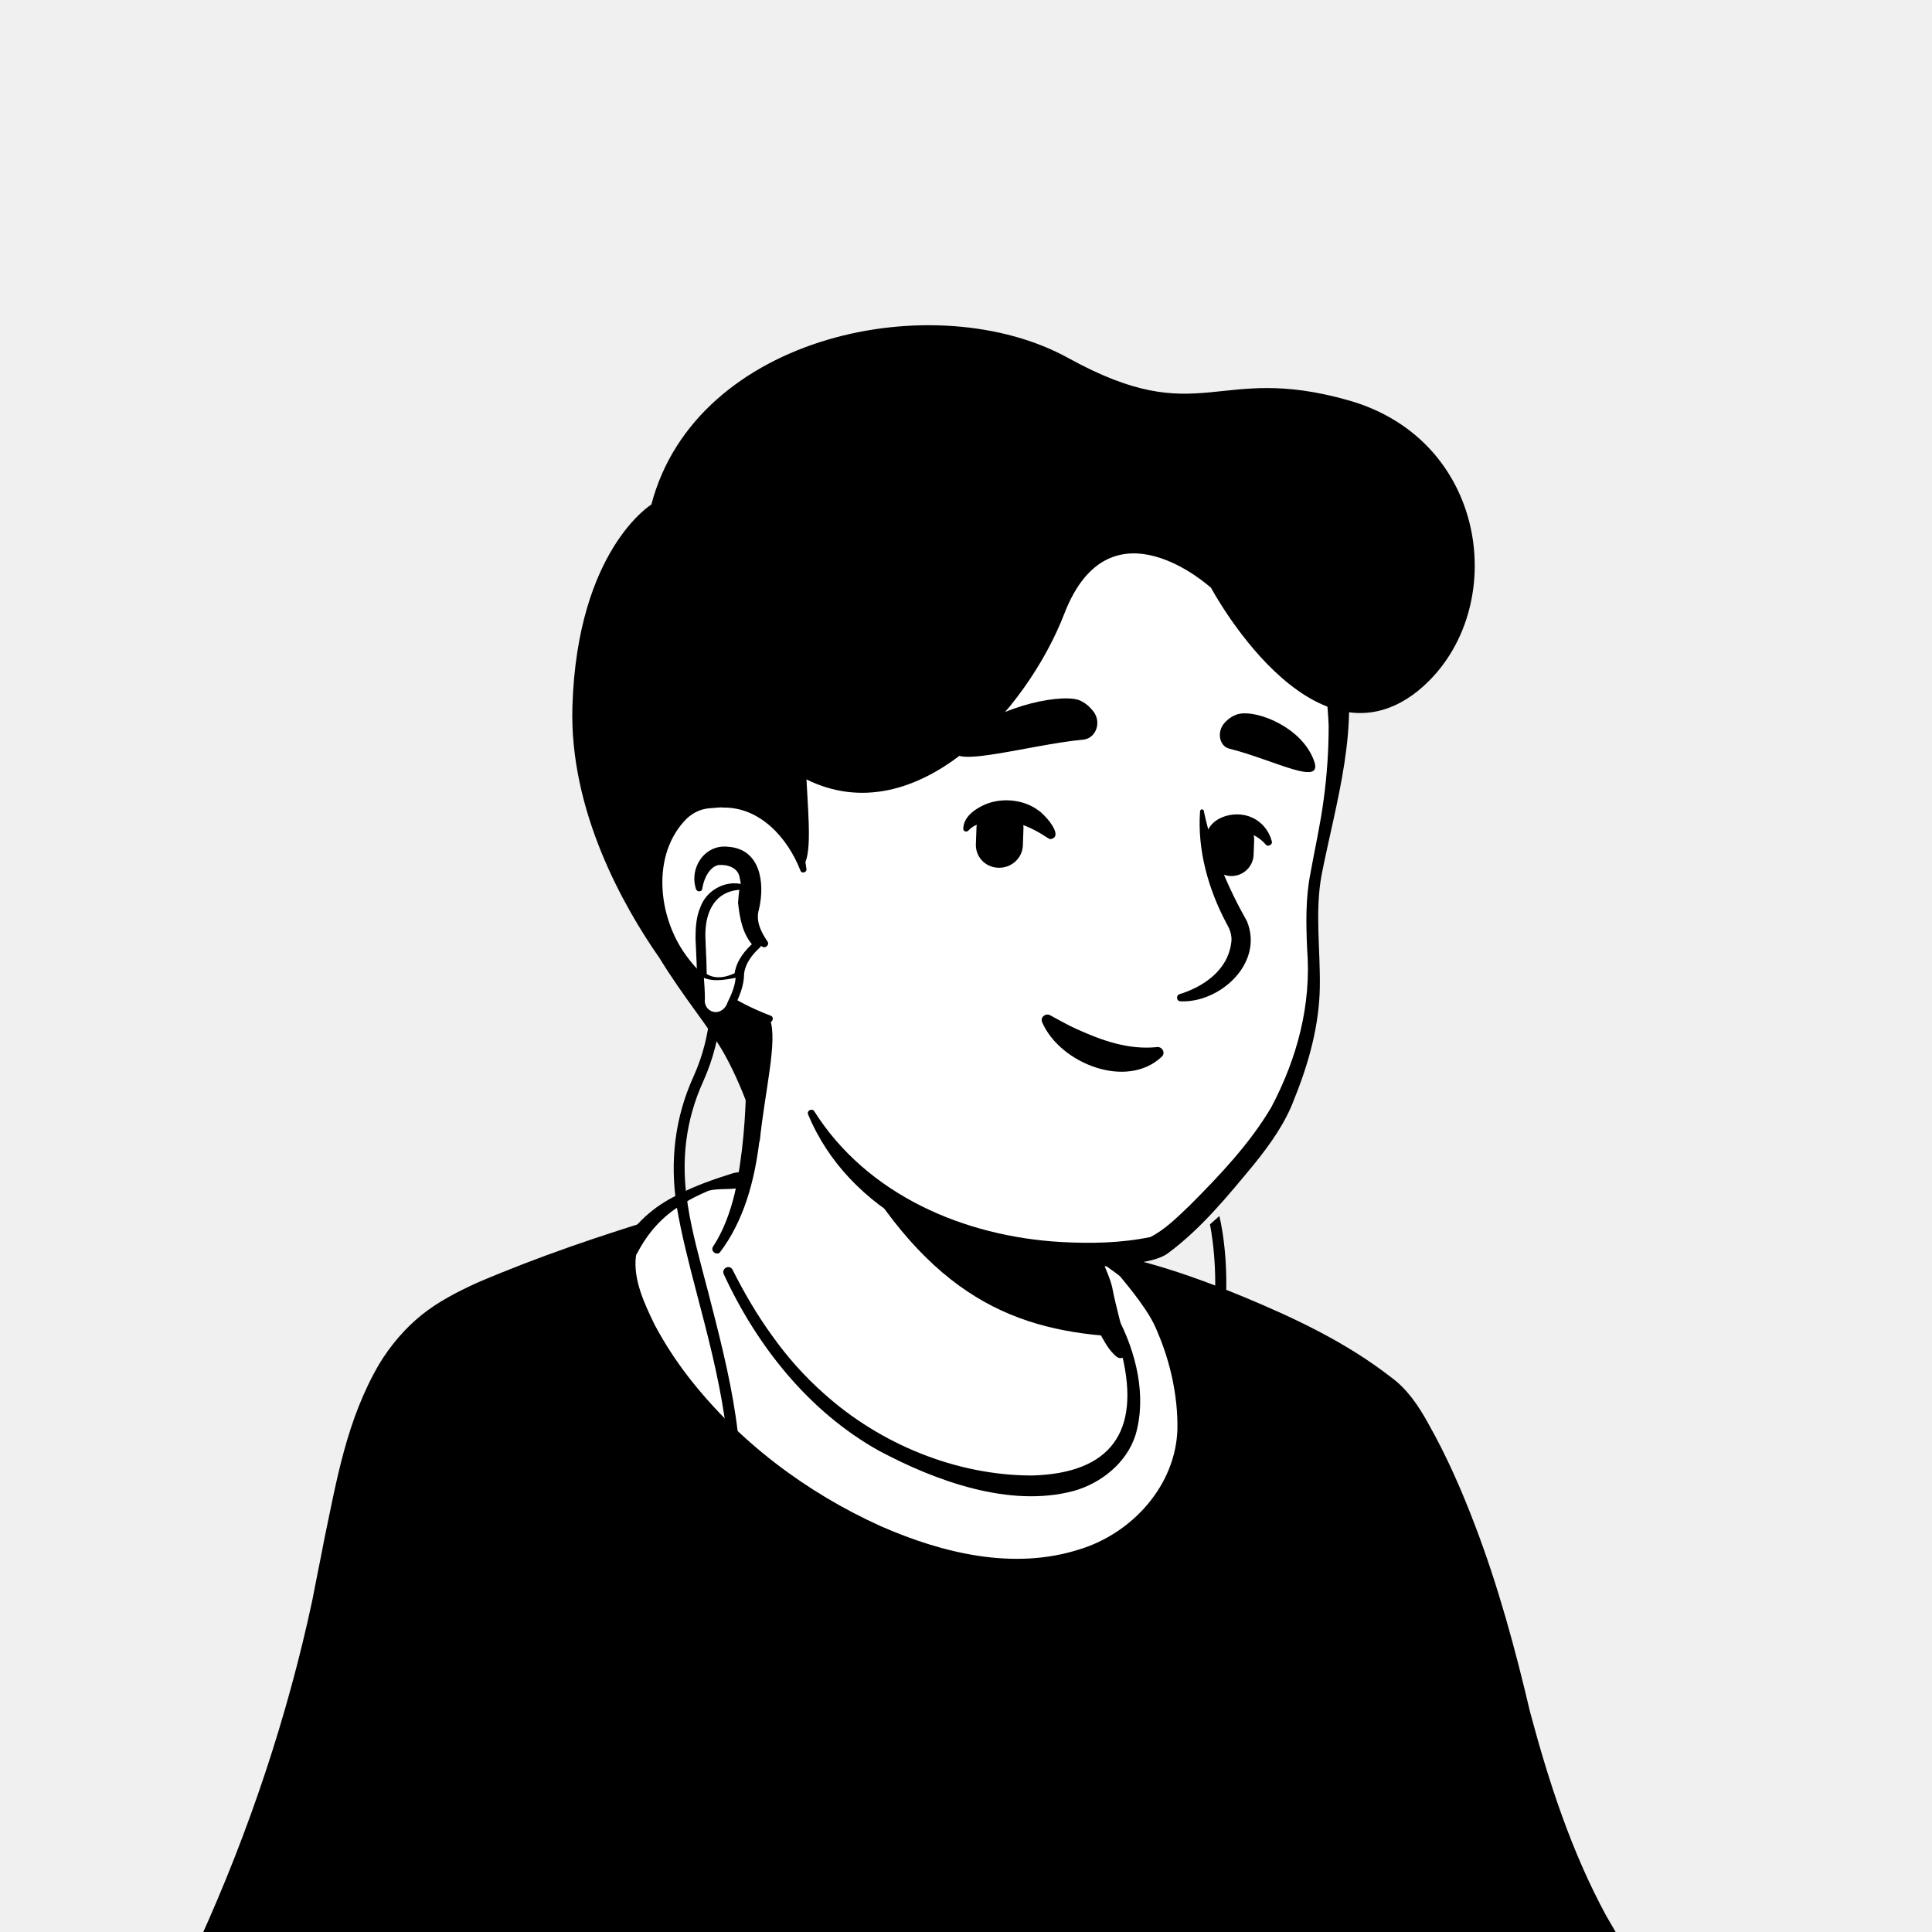
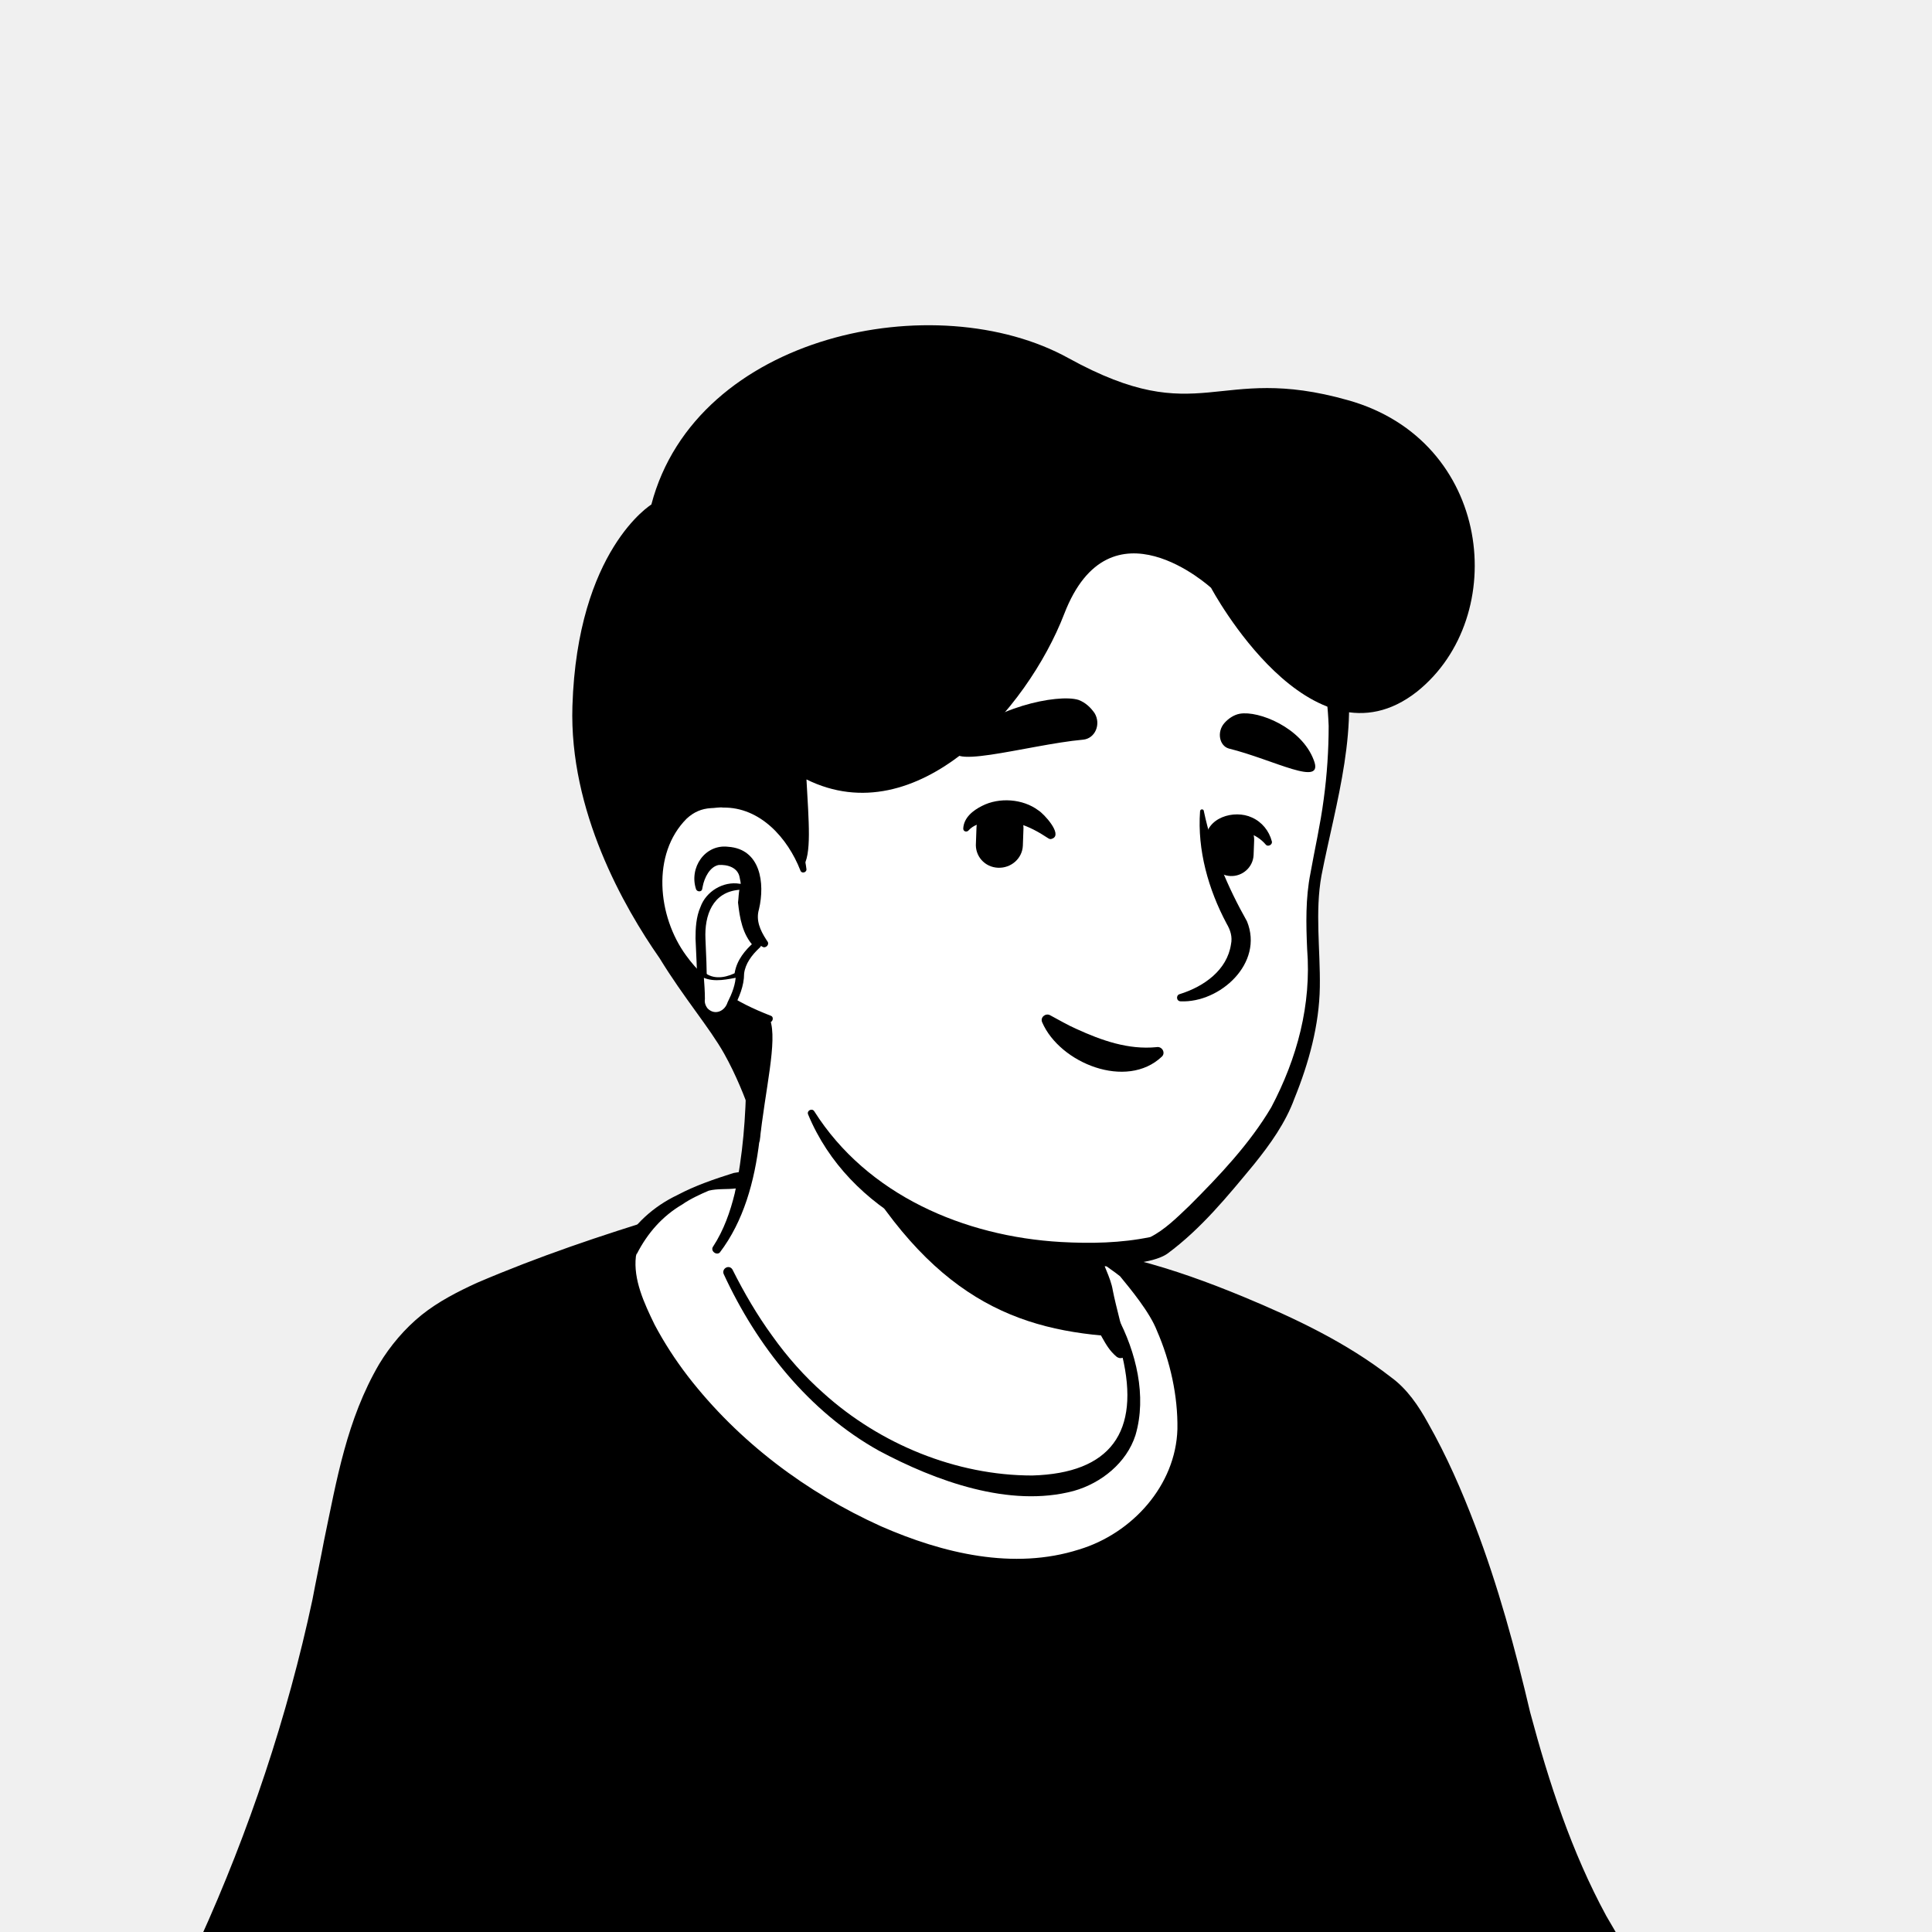
<svg xmlns="http://www.w3.org/2000/svg" width="350" height="350" viewBox="0 0 350 350" fill="none">
-   <g clip-path="url(#clip0_68_44)">
-     <path d="M258.1 290.4C257.4 290.9 256.6 291.4 255.9 291.9C255.1 292.4 254.4 292.9 253.6 293.3C252.9 293.7 252.3 294.1 251.6 294.5C251.5 294.6 251.4 294.6 251.3 294.7C249 296.1 246.6 297.4 244.2 298.6C243.5 299 242.7 299.4 242 299.7C242 299.7 241.9 299.8 241.8 299.8L239.4 301C237.8 301.8 236.1 302.5 234.5 303.2C233.7 303.6 232.8 303.9 232 304.2C231.2 304.5 230.3 304.9 229.5 305.2C228.7 305.5 227.8 305.9 227 306.2H226.9C226.1 306.5 225.2 306.8 224.4 307.1C222.6 307.7 220.7 308.3 218.9 308.9C218.3 309.1 217.6 309.3 217 309.5C215.1 310.1 213.2 310.6 211.3 311C210.6 311.2 209.9 311.3 209.1 311.5C207.3 311.9 205.4 312.3 203.6 312.7C203.2 312.8 202.9 312.8 202.5 312.9C201.9 313 201.2 313.1 200.6 313.2C199.7 313.3 198.9 313.5 198 313.6C197.6 313.7 197.2 313.7 196.8 313.8C196.3 313.9 195.7 314 195.1 314C193.5 314.2 191.8 314.4 190.2 314.6C189.7 314.7 189.1 314.7 188.6 314.8H188.5C187.8 314.9 187.1 314.9 186.4 315C185.7 315.1 185 315.1 184.3 315.1C183.9 315.1 183.4 315.2 183 315.2C182.2 315.2 181.5 315.3 180.8 315.3C179.8 315.3 178.9 315.4 177.9 315.4H172.9C130.7 314.8 92.8 296.9 65.7 268.5C65.7 268.5 65.7 268.4 65.6 268.4C62.6 265.7 65.2 251.3 77.3 242.2C92.5 230.7 128.9 223.5 128.9 223.5C128.9 223.5 143 221.2 195.3 232.1C225.9 238.5 249.2 247.8 262.2 273C264.9 278.2 267.6 286.2 258.1 290.4Z" fill="white" />
-     <path d="M195.6 231C214.8 234.9 235.3 239.1 251.1 251.8C256.4 256.1 259.9 262.4 262.8 268.5C264.2 271.5 265.6 274.6 266.7 277.9C267.3 280.1 268.2 282.6 267.7 285.2C267.6 285.9 267 286.8 266.5 287.3C264.2 289.6 261.7 291 259.2 292.8C244.5 303 227.6 310.2 210.1 314C171.1 322.5 128.9 315.9 94.6 295.4C83.2 288.5 72.7 280.1 63.7 270.2C62.7 269 62.7 267 62.7 265.7C62.8 262.7 63.6 259.8 64.6 257.1C67 250.9 70.1 244.7 75.4 240.4C79.2 237.8 83.3 235.6 87.5 233.8C100.7 228.2 114.6 224.3 128.9 222.7C130.1 222.6 130.3 224.3 129.1 224.5C115.4 227.3 101.8 231.5 89.1 237.2C84.5 239.5 79.6 241.5 75.9 245.1C72.4 248.9 69.9 253.6 67.9 258.4C66.6 261.3 65.7 265.9 66.1 268.2C72.4 275.7 79.8 282.3 87.8 288C131.6 318.6 198.1 320.6 244.7 295.1C248.9 292.8 253 290.2 256.9 287.5C258.8 286.2 260.8 285.1 262.3 283.6C262.4 283.5 262.3 283.6 262.3 283.7C262.3 283.8 262.2 283.9 262.2 283.9C262.3 282.7 261.9 281.1 261.4 279.5C259.6 273.7 256.7 267.6 253.6 262.3C248.7 254.4 240.4 249.4 232 245.4C226.2 242.7 220.1 240.6 213.9 238.6C207.7 236.6 201.4 234.9 195.1 233.4C193.5 233 194 230.7 195.6 231Z" fill="black" />
-     <path d="M291.3 352.401H38.4C38.4 352.401 53.3 321.001 59.9 285.201C64.5 260.401 67.9 245.901 80.8 237.901C89.9 232.301 109.4 226.501 117.8 223.501C123.5 221.501 124.7 223.201 128.8 222.101C128.8 222.601 128.9 223.001 128.9 223.501C128.9 223.501 139.7 255.601 167.8 267.001C190.7 276.301 204.3 270.101 206.4 259.801C207.7 253.201 203.6 242.401 201.5 238.901C200.3 237.901 199.5 236.401 199.1 234.901L198.3 231.601C200.2 231.201 202 230.701 203.8 230.101C204.4 229.901 204.9 229.701 205.5 229.501C217 232.501 241.6 242.201 252.5 252.201C256.8 256.201 267 276.201 273.6 305.201C281.2 338.101 291.3 352.401 291.3 352.401Z" fill="black" />
-     <path d="M293.6 353.6C218.3 354.1 112.6 355.3 38.5 355C36.7 355 35.4 353 36.2 351.4C45.1 331.8 52.1 310.9 56.6 289.8C57.1 287.1 58.2 281.8 58.7 279.1C61 268.1 62.8 257.2 68.7 247.1C70.7 243.8 73.3 240.7 76.4 238.2C79.4 235.8 82.9 234 86.4 232.4C97.6 227.6 108.9 223.8 120.4 220.3C123.1 219.7 125.8 220.4 128.4 219.8C129.9 219.4 131.5 220.5 131.6 222.1L131.7 223.5L129 221C130.1 221 131.1 221.7 131.4 222.7C132.2 225 133.3 227.4 134.4 229.7C137.8 236.6 142 243.1 147.1 248.8C153.8 256.4 162.2 262.4 171.8 265.8C181.5 269.4 198.8 272.5 203.6 260.9C204.4 258.8 204.3 256.6 204 254.3C203.3 249.6 201.7 244.6 199.4 240.4L199.9 241C198.3 238.9 197.7 236.4 197.9 234V231.6C197.9 231.4 198.1 231.2 198.3 231.2C199.5 230.8 200.6 230.3 201.8 229.9C202.9 229.4 204 228.9 205.1 228.3C205.4 228.1 205.7 228.2 206 228.3C212.6 230 218.9 232.3 225.2 234.9C234.6 238.8 243.9 243.2 252 249.5C254.9 251.6 257 254.7 258.7 257.8C262.1 263.8 264.8 270 267.2 276.3C271.4 287.3 274.5 298.7 277.2 310.2C280.6 322.9 284.7 335.5 291 347.1L293.1 350.7L293.3 350.9V351C293.9 351.5 294 352.9 293.6 353.6ZM289 351.2C288.5 351.7 288.6 353.1 289 353.6V353.5L288.8 353.2C281.8 341.7 277.4 328.8 273.8 315.9C272 309.6 270.7 302.8 268.9 296.4C265.4 283.8 261.1 271.1 254.8 259.6C253.7 257.7 252.5 255.6 251 254.1C248.1 251.4 244.7 249.2 241.3 247.1C235.7 243.8 229.7 240.9 223.6 238.4C217.5 235.9 211.3 233.6 205 231.9L206.5 231.8C203.8 232 201.2 232.1 198.6 232L199 231.4C199.6 232.4 200.3 234.1 200.9 235C201.6 235.9 202.4 236.6 203.3 237C203.5 237.2 203.7 237.4 203.8 237.6C207.4 244.5 211 254.8 208.4 262.5C202.4 277.6 182.3 275.2 170 270.5C159.7 267 150.4 260.3 143.2 252.1C136 243.9 130.3 234.5 126.5 224.3L128.9 226C127.5 226 126.4 225 126.3 223.6L126.2 222.3L129.4 224.6C128.4 224.9 127.2 225 126.1 225.1C123.3 225 121.4 224.9 118.8 225.9C115.4 227.1 111.9 228.3 108.4 229.4C101.5 231.7 94.7 234.1 88.2 237C73.4 242.9 69.1 254.7 65.7 269.4C64.1 276.2 62.8 283.9 61.4 290.8C56.8 312.4 49.8 333.3 40.7 353.5L38.4 349.8C110.9 349.8 215.5 350.5 289 351.2Z" fill="black" />
-     <path d="M159.2 277.5C124.7 262 111.3 234.3 113.9 226.8C113.9 226.8 113.9 226.7 114 226.6C115.8 222.9 118.7 219.9 122.3 217.8C124.3 216.6 126.5 215.5 128.3 214.9C155.6 208.1 191.8 219.6 204 230.1C208.4 235.4 212.9 240.7 214.6 254.7C217 274.9 194.9 293.6 159.2 277.5Z" fill="white" />
-     <path d="M158.7 278.6C141.4 270.8 125.2 258.6 116 241.7C114.2 238.2 112.6 234.6 112.1 230.5C112 229.1 111.9 227.4 112.6 226C114.7 221.8 118.5 218.5 122.7 216.5C125.9 214.8 129.4 213.6 132.9 212.5C137.9 211.6 142.9 211.3 148 211.4C164.7 211.9 181.3 216.3 196.1 224C197.2 224.6 198.3 225.2 199.4 225.9C199.8 226.1 200.1 226.4 200.6 226.3C201.1 226.2 201.5 226.4 201.9 226.6C203.1 227.3 204.1 228.2 205.2 229.2C207.9 232.5 210.6 236 212.4 240C214.2 244 215.2 248.3 215.8 252.5C217.4 261.1 214.5 270.7 207.8 276.6C194.2 288.8 173.8 285.5 158.7 278.6ZM159.6 276.5C170.8 281.4 183.6 284.5 195.5 280.7C205.1 277.8 213 269.1 213.3 258.9C213.4 252.9 212 246.6 209.6 241.1C208.3 237.7 204.7 233.4 202.9 231.2C201.8 230.3 200.6 229.6 199.6 228.7L199.3 228.1C199.1 227.6 198.7 227.5 198.4 227.2C197.4 226.6 196.3 226 195.2 225.4C186.5 220.9 176.9 218.3 167.3 216.4C156.1 214.3 144.6 213.7 133.3 215.3C131.7 215.5 130 215.3 128.4 215.7C127.2 216.2 125 217.2 123.6 218.2C120 220.3 117.3 223.4 115.4 227.1L115.3 227.2C115.3 227.3 115.2 227.5 115.2 227.6C114.7 231.8 116.7 236.1 118.6 240C120.3 243.2 122.3 246.3 124.6 249.3C133.8 261.2 146.1 270.4 159.6 276.5Z" fill="black" />
-     <path d="M204.999 257.6C202.899 267.9 189.299 274.1 166.399 264.8C142.599 255.2 132.299 232.3 129.699 225.5C143.799 199.1 133.999 180.8 133.999 180.8C166.499 178 194.899 216 194.899 216L199.299 234.8C199.699 236.4 200.499 237.8 201.699 238.8C203.799 242.5 206.299 251 204.999 257.6Z" fill="white" />
-     <path d="M129.2 225.8C131.1 222.9 132.3 219.5 133.1 216.2C134.6 209.3 135.1 202.3 135.2 195.3V192.7C134.9 190.1 134 187.4 133 185C131.7 181.8 136.4 179.8 137.9 183C138.1 183.4 138.1 184.1 138.1 184.5C138.4 198.1 139 215.6 130.4 226.9C129.8 227.5 128.6 226.6 129.2 225.8ZM196 215.8C197.5 216.7 198 217.9 198.2 219.1C198.8 221.5 198.6 224.1 199.2 226.6C199.7 229 201.2 231.3 201.6 233.8C202.1 236.4 203.6 241.9 204.2 244.6C204.4 245.2 204 245.9 203.3 246C202.9 246.1 202.6 246 202.3 245.8C201 244.7 200.4 243.6 199.6 242.2C198.3 239.8 197.4 237.6 196.6 234.9C195.9 232.5 196.2 229.9 195.6 227.4C195.1 225 193.7 222.7 193.2 220.2C192.9 219 192.8 217.7 193.7 216.2C194.3 215.6 195.3 215.4 196 215.8Z" fill="black" />
-     <path d="M203.2 242.2C184.1 241.2 168.5 235.2 153.3 208.1C166.1 219.4 181.2 223.7 197.1 225.7L199.2 234.9C199.6 236.5 202 241.2 203.2 242.2Z" fill="black" />
-     <path d="M202.4 238.5C205.8 244.9 207.8 252.9 205.7 260C204.1 265 199.5 268.7 194.5 270.1C182.9 273.2 169.5 268.3 159.2 262.8C146.5 255.7 137.1 243.8 131.1 230.8C130.7 229.8 132.1 229 132.7 230C134.8 234.2 137.2 238.3 139.9 242C142.6 245.8 145.7 249.3 149.2 252.4C159.4 261.6 173.2 267.3 187 267.3C201.2 266.9 206.6 259.4 203.3 245.6C202.8 243.4 202 241.1 200.9 239.2C200.3 238.4 201.8 237.5 202.4 238.5Z" fill="black" />
-     <path d="M241.1 118.4C242.9 126.8 243.8 133.6 238.9 156C234.1 178.3 245.8 182.9 218.1 218.6C206.8 233.2 179.4 229.1 157.2 214C149.7 208.9 146.5 195.8 140.9 186.5C136.5 179.2 134.5 186.8 128.7 180.5C120.8 171.9 111.3 154.6 116 124C123.6 74.4 162.9 68.6 192 74.1C221.3 79.7 236.3 96.3 241.1 118.4Z" fill="white" />
-     <path d="M133.7 189.4C131.4 185.5 128.4 182.1 125.6 178.5C122.9 174.8 120.7 170.7 118.9 166.5C107 137.3 111.6 96.2 140.8 79C152.9 72 167.5 70.3 181.1 71.4C210.2 73.5 236.9 86.9 243.2 117.7C246.6 131.3 242 145.3 239.4 158.6C238.2 165.2 239.2 172 239.1 178.8C239 185.7 237.1 192.6 234.5 199C232.9 203.4 230.1 207.3 227.2 210.9C222.4 216.7 217.6 222.6 211.5 227.1C210.1 228.1 207.6 228.6 205.9 228.8C201.2 229.5 196.6 229.7 191.9 229.4C173.5 228.6 153.8 219.7 146.4 201.9C146.1 201.2 147.1 200.7 147.5 201.3C157.1 216.5 174.7 224 192.2 225C197.6 225.3 203.1 225.2 208.4 224.1C211 222.8 213.3 220.5 215.5 218.4C220.9 213 226.4 207.2 230.3 200.6C235 191.7 237.6 182 236.8 171.9C236.6 167.4 236.5 162.7 237.4 158.2C238.2 153.7 239.2 149.4 239.8 144.8C240.4 140.4 240.7 135.9 240.7 131.5C240.2 118.6 236 105.3 227.8 95.3C209.7 72.8 166.9 66.9 142.8 82.3C127.6 91.7 120.5 109.3 118.2 126.4C114.7 146.9 115.7 167.1 132 182L136.8 187C138.7 189.2 135.3 191.8 133.7 189.4Z" fill="black" />
-     <path d="M145.499 157.6C145.499 157.6 142.399 142.6 127.799 144.4C115.199 146 110.799 176.2 139.399 184.6" fill="white" />
-     <path d="M138.1 171.5C135.8 170.2 134.2 168 134.1 165.3C134.2 163.3 134.5 161 134 159C133.7 157.1 131.7 156.6 130.2 156.7C128.6 157 127.6 159 127.3 160.6C127.3 160.7 127.2 161 127.2 161.1C127.1 161.6 126.3 161.6 126.1 161.1C124.8 157.2 127.7 152.9 131.9 153.4C137.8 153.8 138.6 160 137.5 164.7C136.9 166.7 137.7 168.5 138.8 170.2L139 170.5C139.5 171.1 138.7 171.9 138.1 171.5ZM218.1 147C219.6 154.1 222.4 160.7 225.9 166.9C229 174.5 221 181.7 213.9 181.4C213.1 181.4 213 180.3 213.7 180.1C218.2 178.7 222.3 175.7 223 171.1C223.3 169.7 222.9 168.5 222.2 167.3C218.9 161.1 216.9 154 217.4 147C217.4 146.5 218.1 146.5 218.1 147Z" fill="black" />
-     <path d="M145 157.7C142.7 151.8 137.7 146.2 131 146.3C130.4 146.2 129.4 146.4 128.8 146.4C127.1 146.5 125.7 147.1 124.4 148.3C118 154.7 119.1 166 124.3 173.1C126.1 175.6 128.4 177.8 131 179.6C133.6 181.4 136.5 182.8 139.6 184C140.3 184.2 140 185.3 139.3 185.2C132.6 183.8 126.2 180.5 121.8 175C115 166.8 113.6 153.1 121.7 145.1C123.5 143.5 126 142.3 128.5 142.3C129.3 142.3 130.5 142.1 131.3 142.3C135.5 142.5 139.5 144.6 142.1 147.9C144.4 150.7 145.7 154.1 146.1 157.5C146.1 158.1 145.2 158.3 145 157.7Z" fill="black" />
-     <path d="M244.2 72.5C220.2 65.7 217.6 78.1 193.6 64.9C169.6 51.6 126.1 60.5 118 91.4C118 91.4 104.6 99.6 103.7 127.9C103.1 146.9 113 164.3 119.5 173.6C123.9 180.8 128.5 186.1 131.2 190.9C135.5 198.6 137.6 207 137.6 207C138.6 197.4 140.9 188.6 139.5 184.7L136.2 183.6C111.2 174 115.7 146.1 127.9 144.5C140.7 142.9 144.7 154.3 145.4 157.1C147.1 155 146.5 148.7 146.1 141.2C166.1 151.1 186.1 128.6 192.8 111.2C201.1 89.7 219.4 106.5 219.4 106.5C219.4 106.5 237.5 140.4 256.7 125.3C273.7 111.7 270.3 79.8 244.2 72.5Z" fill="black" />
-     <path d="M196.2 134C198.4 133.8 199.5 131.2 198.3 129.2C197.6 128.2 196.7 127.3 195.4 126.8C191.6 125.6 179.2 128.3 173.8 134.5C169 140.2 186.2 134.9 196.2 134ZM222.6 135.6C220.9 135.1 220.4 132.6 221.8 131C222.5 130.2 223.5 129.5 224.6 129.3C228 128.7 235.8 131.8 238 137.7C240 142.8 230.7 137.6 222.6 135.6ZM180.8 157.2C178.4 157.1 176.6 155.1 176.8 152.7L176.9 149.9C177 147.5 179 145.7 181.4 145.9C183.8 146 185.6 148 185.4 150.4L185.3 153.2C185.2 155.5 183.2 157.3 180.8 157.2ZM222.9 158.7C220.7 158.6 219 156.7 219.1 154.5L219.2 151.9C219.3 149.7 221.2 148 223.4 148.1C225.6 148.2 227.3 150.1 227.2 152.3L227.1 154.9C227 157.1 225.1 158.8 222.9 158.7Z" fill="black" />
-     <path d="M189.8 151.8C186.5 149.6 182.9 148.1 178.9 148.9C177.6 149.1 176.3 149.5 175.5 150.4C175.2 150.8 174.5 150.7 174.5 150.1C174.6 148.1 176.3 146.8 177.9 146C181 144.4 185.3 144.7 188.1 146.8C189.1 147.4 192.5 151.1 190.7 151.9C190.3 152.1 190.1 152 189.8 151.8ZM218.399 152.3C218.399 148.1 223.599 146.6 226.799 148.1C228.599 148.9 229.899 150.5 230.399 152.4C230.599 153 229.699 153.5 229.299 153C227.599 151 224.699 150 222.399 151.2C221.699 151.6 221.599 151.9 221.399 152.3C221.399 154.3 218.499 154.2 218.399 152.3Z" fill="black" />
-     <path d="M210.5 191.4C204.1 197.5 192 192.6 188.8 185.2C188.4 184.3 189.4 183.5 190.2 183.9C191.9 184.8 193.4 185.7 195 186.4C199.6 188.5 204.4 190.2 209.5 189.7C210.5 189.5 211.2 190.7 210.5 191.4Z" fill="black" />
-     <path d="M134.3 160.7C134.3 160.7 126.3 159.5 126.9 170.7C127.2 176.4 127.2 179.5 127.1 181.1C127 182.2 127.7 183.2 128.7 183.6C129.9 184.1 131.2 183.6 131.8 182.4C132.7 180.8 133.7 178.6 133.7 176.8C133.7 173.8 136.9 171.1 136.9 171.1C136.9 171.1 134 168.6 134.3 160.7Z" fill="white" />
-     <path d="M134 161C134 161.1 134.1 161.2 134.2 161.2H133.9C129.1 161.6 127.6 165.8 127.8 170.1C127.9 172.9 128.1 175.7 128 178.4C128.2 179.9 127.3 181.9 128.8 182.7C129.7 183.2 130.9 182.8 131.3 181.8C132.2 180 133.1 178.2 133.1 176.2C133.5 173.9 135 172.1 136.6 170.7V171.5C134.5 169.3 134 166.3 133.7 163.5C133.8 162.8 133.8 161.7 134 161ZM134.7 160.3C135 163.1 135 166 136.2 168.5C136.5 169.2 137 170 137.6 170.5C138 170.8 138 171.4 137.6 171.7C136.2 173 135 174.6 134.8 176.4C134.8 178.6 133.9 180.7 132.9 182.6C132.1 184.3 129.8 185.2 128.1 184.2C127 183.6 126.2 182.4 126.2 181.1C126.2 180.1 126.3 179.3 126.3 178.3C126.3 175.5 126.1 172.8 126 170C126 168.2 126.1 166.1 126.9 164.3C127.9 161.5 131 159.6 134 160.1C134.3 160.1 134.6 160.2 134.7 160.3Z" fill="black" />
-     <path d="M133 279.1C136.3 264.7 132 248.5 128.3 234.1C126.8 228.4 125.3 223 124.6 218.3C123.3 210.4 124.2 202.9 127.4 195.9C131.3 187.2 130.7 179.8 130.7 179.5L128.7 179.7C128.7 179.8 129.3 187 125.6 195.1C122.3 202.4 121.3 210.3 122.6 218.6C123.4 223.4 124.8 228.9 126.3 234.6C130 248.7 134.2 264.7 131 278.6C129.2 286.3 132.7 298.9 137.7 311.5C138.5 311.6 139.2 311.7 140 311.8C134.9 299.2 131.3 286.5 133 279.1Z" fill="black" />
-     <path d="M127.2 176.5C127.3 178.7 127.2 180.2 127.2 181.1C127.1 182.2 127.8 183.2 128.8 183.6C130 184.1 131.3 183.6 131.9 182.4C132.8 180.8 133.8 178.6 133.8 176.8V176.4C131.8 177.2 129.4 177.8 127.2 176.5Z" fill="white" />
-     <path d="M127.5 176.9C127.6 178.3 127.7 179.6 127.7 181C127.6 181.6 127.8 182.2 128.2 182.7C129.5 184 131.3 183.2 131.8 181.6C132.6 180 133.3 178.3 133.3 176.5L134 177C131.8 177.4 129.5 178 127.4 177.1C127.4 177.1 127.5 177 127.5 176.9ZM127 176C127.2 176 127.6 176.1 127.8 176.3C129.6 177.6 131.9 177 133.7 176C134 175.8 134.5 176.1 134.4 176.5C134.3 178.8 133.4 181 132.2 183C131.1 184.5 128.8 184.6 127.5 183.3C126.9 182.7 126.6 181.7 126.7 180.9C126.7 179.2 126.9 177.6 127 176ZM221.4 243C223.1 231.2 221.5 222.8 220.9 220.3C220.6 220.5 220.4 220.8 220.1 221C219.8 221.3 219.5 221.5 219.2 221.8C219.8 225 220.9 232.6 219.4 242.7C218.7 247.4 218.5 254.8 218.4 263.4C218.2 271.7 215.6 292.4 212.5 312C213.2 311.8 213.9 311.6 214.6 311.5C217.7 292.1 220.2 271.8 220.4 263.5C220.6 254.9 220.7 247.6 221.4 243Z" fill="black" />
+   <g clip-path="url(#clip0_75_2)">
+     <mask id="mask0_75_2" style="mask-type:luminance" maskUnits="userSpaceOnUse" x="0" y="0" width="350" height="350">
+       <path d="M350 0H0V350H350V0Z" fill="white" />
+     </mask>
+     <g mask="url(#mask0_75_2)">
+       <path d="M258.1 290.4C257.4 290.9 256.6 291.4 255.9 291.9C255.1 292.4 254.4 292.9 253.6 293.3C252.9 293.7 252.3 294.1 251.6 294.5C251.5 294.6 251.4 294.6 251.3 294.7C249 296.1 246.6 297.4 244.2 298.6C243.5 299 242.7 299.4 242 299.7C242 299.7 241.9 299.8 241.8 299.8L239.4 301C237.8 301.8 236.1 302.5 234.5 303.2C233.7 303.6 232.8 303.9 232 304.2C231.2 304.5 230.3 304.9 229.5 305.2C228.7 305.5 227.8 305.9 227 306.2H226.9C226.1 306.5 225.2 306.8 224.4 307.1C222.6 307.7 220.7 308.3 218.9 308.9C218.3 309.1 217.6 309.3 217 309.5C215.1 310.1 213.2 310.6 211.3 311C210.6 311.2 209.9 311.3 209.1 311.5C207.3 311.9 205.4 312.3 203.6 312.7C203.2 312.8 202.9 312.8 202.5 312.9C201.9 313 201.2 313.1 200.6 313.2C199.7 313.3 198.9 313.5 198 313.6C197.6 313.7 197.2 313.7 196.8 313.8C196.3 313.9 195.7 314 195.1 314C193.5 314.2 191.8 314.4 190.2 314.6C189.7 314.7 189.1 314.7 188.6 314.8H188.5C187.8 314.9 187.1 314.9 186.4 315C185.7 315.1 185 315.1 184.3 315.1C183.9 315.1 183.4 315.2 183 315.2C182.2 315.2 181.5 315.3 180.8 315.3C179.8 315.3 178.9 315.4 177.9 315.4H172.9C130.7 314.8 92.8 296.9 65.7 268.5C65.7 268.5 65.7 268.4 65.6 268.4C62.6 265.7 65.2 251.3 77.3 242.2C92.5 230.7 128.9 223.5 128.9 223.5C128.9 223.5 143 221.2 195.3 232.1C225.9 238.5 249.2 247.8 262.2 273C264.9 278.2 267.6 286.2 258.1 290.4Z" fill="white" />
+       <path d="M195.6 231C214.8 234.9 235.3 239.1 251.1 251.8C256.4 256.1 259.9 262.4 262.8 268.5C264.2 271.5 265.6 274.6 266.7 277.9C267.3 280.1 268.2 282.6 267.7 285.2C267.6 285.9 267 286.8 266.5 287.3C264.2 289.6 261.7 291 259.2 292.8C244.5 303 227.6 310.2 210.1 314C171.1 322.5 128.9 315.9 94.6 295.4C83.2 288.5 72.7 280.1 63.7 270.2C62.7 269 62.7 267 62.7 265.7C62.8 262.7 63.6 259.8 64.6 257.1C67 250.9 70.1 244.7 75.4 240.4C79.2 237.8 83.3 235.6 87.5 233.8C100.7 228.2 114.6 224.3 128.9 222.7C130.1 222.6 130.3 224.3 129.1 224.5C115.4 227.3 101.8 231.5 89.1 237.2C84.5 239.5 79.6 241.5 75.9 245.1C72.4 248.9 69.9 253.6 67.9 258.4C66.6 261.3 65.7 265.9 66.1 268.2C72.4 275.7 79.8 282.3 87.8 288C131.6 318.6 198.1 320.6 244.7 295.1C248.9 292.8 253 290.2 256.9 287.5C258.8 286.2 260.8 285.1 262.3 283.6C262.4 283.5 262.3 283.6 262.3 283.7C262.3 283.8 262.2 283.9 262.2 283.9C262.3 282.7 261.9 281.1 261.4 279.5C259.6 273.7 256.7 267.6 253.6 262.3C248.7 254.4 240.4 249.4 232 245.4C226.2 242.7 220.1 240.6 213.9 238.6C207.7 236.6 201.4 234.9 195.1 233.4C193.5 233 194 230.7 195.6 231Z" fill="black" />
+       <path d="M291.3 352.401H38.4C38.4 352.401 53.3 321.001 59.9 285.201C64.5 260.401 67.9 245.901 80.8 237.901C89.9 232.301 109.4 226.501 117.8 223.501C123.5 221.501 124.7 223.201 128.8 222.101C128.8 222.601 128.9 223.001 128.9 223.501C128.9 223.501 139.7 255.601 167.8 267.001C190.7 276.301 204.3 270.101 206.4 259.801C207.7 253.201 203.6 242.401 201.5 238.901C200.3 237.901 199.5 236.401 199.1 234.901L198.3 231.601C200.2 231.201 202 230.701 203.8 230.101C204.4 229.901 204.9 229.701 205.5 229.501C217 232.501 241.6 242.201 252.5 252.201C256.8 256.201 267 276.201 273.6 305.201C281.2 338.101 291.3 352.401 291.3 352.401Z" fill="black" />
+       <path d="M293.6 353.6C218.3 354.1 112.6 355.3 38.5 355C36.7 355 35.4 353 36.2 351.4C45.1 331.8 52.1 310.9 56.6 289.8C57.1 287.1 58.2 281.8 58.7 279.1C61 268.1 62.8 257.2 68.7 247.1C70.7 243.8 73.3 240.7 76.4 238.2C79.4 235.8 82.9 234 86.4 232.4C97.6 227.6 108.9 223.8 120.4 220.3C123.1 219.7 125.8 220.4 128.4 219.8C129.9 219.4 131.5 220.5 131.6 222.1L131.7 223.5L129 221C130.1 221 131.1 221.7 131.4 222.7C132.2 225 133.3 227.4 134.4 229.7C137.8 236.6 142 243.1 147.1 248.8C153.8 256.4 162.2 262.4 171.8 265.8C181.5 269.4 198.8 272.5 203.6 260.9C204.4 258.8 204.3 256.6 204 254.3C203.3 249.6 201.7 244.6 199.4 240.4L199.9 241C198.3 238.9 197.7 236.4 197.9 234V231.6C197.9 231.4 198.1 231.2 198.3 231.2C199.5 230.8 200.6 230.3 201.8 229.9C202.9 229.4 204 228.9 205.1 228.3C205.4 228.1 205.7 228.2 206 228.3C212.6 230 218.9 232.3 225.2 234.9C234.6 238.8 243.9 243.2 252 249.5C254.9 251.6 257 254.7 258.7 257.8C262.1 263.8 264.8 270 267.2 276.3C271.4 287.3 274.5 298.7 277.2 310.2C280.6 322.9 284.7 335.5 291 347.1L293.1 350.7L293.3 350.9V351C293.9 351.5 294 352.9 293.6 353.6ZM289 351.2C288.5 351.7 288.6 353.1 289 353.6V353.5L288.8 353.2C281.8 341.7 277.4 328.8 273.8 315.9C272 309.6 270.7 302.8 268.9 296.4C265.4 283.8 261.1 271.1 254.8 259.6C253.7 257.7 252.5 255.6 251 254.1C248.1 251.4 244.7 249.2 241.3 247.1C235.7 243.8 229.7 240.9 223.6 238.4C217.5 235.9 211.3 233.6 205 231.9L206.5 231.8C203.8 232 201.2 232.1 198.6 232L199 231.4C199.6 232.4 200.3 234.1 200.9 235C201.6 235.9 202.4 236.6 203.3 237C203.5 237.2 203.7 237.4 203.8 237.6C207.4 244.5 211 254.8 208.4 262.5C202.4 277.6 182.3 275.2 170 270.5C159.7 267 150.4 260.3 143.2 252.1C136 243.9 130.3 234.5 126.5 224.3L128.9 226C127.5 226 126.4 225 126.3 223.6L126.2 222.3L129.4 224.6C128.4 224.9 127.2 225 126.1 225.1C123.3 225 121.4 224.9 118.8 225.9C115.4 227.1 111.9 228.3 108.4 229.4C101.5 231.7 94.7 234.1 88.2 237C73.4 242.9 69.1 254.7 65.7 269.4C64.1 276.2 62.8 283.9 61.4 290.8C56.8 312.4 49.8 333.3 40.7 353.5L38.4 349.8C110.9 349.8 215.5 350.5 289 351.2Z" fill="black" />
+       <path d="M159.2 277.5C124.7 262 111.3 234.3 113.9 226.8C113.9 226.8 113.9 226.7 114 226.6C115.8 222.9 118.7 219.9 122.3 217.8C124.3 216.6 126.5 215.5 128.3 214.9C155.6 208.1 191.8 219.6 204 230.1C208.4 235.4 212.9 240.7 214.6 254.7C217 274.9 194.9 293.6 159.2 277.5Z" fill="white" />
+       <path d="M158.7 278.6C141.4 270.8 125.2 258.6 116 241.7C114.2 238.2 112.6 234.6 112.1 230.5C112 229.1 111.9 227.4 112.6 226C114.7 221.8 118.5 218.5 122.7 216.5C125.9 214.8 129.4 213.6 132.9 212.5C137.9 211.6 142.9 211.3 148 211.4C164.7 211.9 181.3 216.3 196.1 224C197.2 224.6 198.3 225.2 199.4 225.9C199.8 226.1 200.1 226.4 200.6 226.3C201.1 226.2 201.5 226.4 201.9 226.6C203.1 227.3 204.1 228.2 205.2 229.2C207.9 232.5 210.6 236 212.4 240C214.2 244 215.2 248.3 215.8 252.5C217.4 261.1 214.5 270.7 207.8 276.6C194.2 288.8 173.8 285.5 158.7 278.6ZM159.6 276.5C170.8 281.4 183.6 284.5 195.5 280.7C205.1 277.8 213 269.1 213.3 258.9C213.4 252.9 212 246.6 209.6 241.1C208.3 237.7 204.7 233.4 202.9 231.2C201.8 230.3 200.6 229.6 199.6 228.7L199.3 228.1C199.1 227.6 198.7 227.5 198.4 227.2C197.4 226.6 196.3 226 195.2 225.4C186.5 220.9 176.9 218.3 167.3 216.4C156.1 214.3 144.6 213.7 133.3 215.3C131.7 215.5 130 215.3 128.4 215.7C127.2 216.2 125 217.2 123.6 218.2C120 220.3 117.3 223.4 115.4 227.1L115.3 227.2C115.3 227.3 115.2 227.5 115.2 227.6C114.7 231.8 116.7 236.1 118.6 240C120.3 243.2 122.3 246.3 124.6 249.3C133.8 261.2 146.1 270.4 159.6 276.5Z" fill="black" />
+       <path d="M204.999 257.6C202.899 267.9 189.299 274.1 166.399 264.8C142.599 255.2 132.299 232.3 129.699 225.5C143.799 199.1 133.999 180.8 133.999 180.8C166.499 178 194.899 216 194.899 216L199.299 234.8C199.699 236.4 200.499 237.8 201.699 238.8C203.799 242.5 206.299 251 204.999 257.6Z" fill="white" />
+       <path d="M129.2 225.8C131.1 222.9 132.3 219.5 133.1 216.2C134.6 209.3 135.1 202.3 135.2 195.3V192.7C134.9 190.1 134 187.4 133 185C131.7 181.8 136.4 179.8 137.9 183C138.1 183.4 138.1 184.1 138.1 184.5C138.4 198.1 139 215.6 130.4 226.9C129.8 227.5 128.6 226.6 129.2 225.8ZM196 215.8C197.5 216.7 198 217.9 198.2 219.1C198.8 221.5 198.6 224.1 199.2 226.6C199.7 229 201.2 231.3 201.6 233.8C202.1 236.4 203.6 241.9 204.2 244.6C204.4 245.2 204 245.9 203.3 246C202.9 246.1 202.6 246 202.3 245.8C201 244.7 200.4 243.6 199.6 242.2C198.3 239.8 197.4 237.6 196.6 234.9C195.9 232.5 196.2 229.9 195.6 227.4C195.1 225 193.7 222.7 193.2 220.2C192.9 219 192.8 217.7 193.7 216.2C194.3 215.6 195.3 215.4 196 215.8Z" fill="black" />
+       <path d="M203.2 242.2C184.1 241.2 168.5 235.2 153.3 208.1C166.1 219.4 181.2 223.7 197.1 225.7L199.2 234.9C199.6 236.5 202 241.2 203.2 242.2Z" fill="black" />
+       <path d="M202.4 238.5C205.8 244.9 207.8 252.9 205.7 260C204.1 265 199.5 268.7 194.5 270.1C182.9 273.2 169.5 268.3 159.2 262.8C146.5 255.7 137.1 243.8 131.1 230.8C130.7 229.8 132.1 229 132.7 230C134.8 234.2 137.2 238.3 139.9 242C142.6 245.8 145.7 249.3 149.2 252.4C159.4 261.6 173.2 267.3 187 267.3C201.2 266.9 206.6 259.4 203.3 245.6C202.8 243.4 202 241.1 200.9 239.2C200.3 238.4 201.8 237.5 202.4 238.5Z" fill="black" />
+       <path d="M241.1 118.4C242.9 126.8 243.8 133.6 238.9 156C234.1 178.3 245.8 182.9 218.1 218.6C206.8 233.2 179.4 229.1 157.2 214C149.7 208.9 146.5 195.8 140.9 186.5C136.5 179.2 134.5 186.8 128.7 180.5C120.8 171.9 111.3 154.6 116 124C123.6 74.4 162.9 68.6 192 74.1C221.3 79.7 236.3 96.3 241.1 118.4Z" fill="white" />
+       <path d="M133.7 189.4C131.4 185.5 128.4 182.1 125.6 178.5C122.9 174.8 120.7 170.7 118.9 166.5C107 137.3 111.6 96.201 140.8 79.001C152.9 72.001 167.5 70.3 181.1 71.4C210.2 73.501 236.9 86.9 243.2 117.7C246.6 131.3 242 145.3 239.4 158.6C238.2 165.2 239.2 172 239.1 178.8C239 185.7 237.1 192.6 234.5 199C232.9 203.4 230.1 207.3 227.2 210.9C222.4 216.7 217.6 222.6 211.5 227.1C210.1 228.1 207.6 228.6 205.9 228.8C201.2 229.5 196.6 229.7 191.9 229.4C173.5 228.6 153.8 219.7 146.4 201.9C146.1 201.2 147.1 200.7 147.5 201.3C157.1 216.5 174.7 224 192.2 225C197.6 225.3 203.1 225.2 208.4 224.1C211 222.8 213.3 220.5 215.5 218.4C220.9 213 226.4 207.2 230.3 200.6C235 191.7 237.6 182 236.8 171.9C236.6 167.4 236.5 162.7 237.4 158.2C238.2 153.7 239.2 149.4 239.8 144.8C240.4 140.4 240.7 135.9 240.7 131.5C240.2 118.6 236 105.3 227.8 95.301C209.7 72.801 166.9 66.901 142.8 82.301C127.6 91.701 120.5 109.3 118.2 126.4C114.7 146.9 115.7 167.1 132 182L136.8 187C138.7 189.2 135.3 191.8 133.7 189.4Z" fill="black" />
+       <path d="M145.499 157.6C145.499 157.6 142.399 142.6 127.799 144.4C115.199 146 110.799 176.2 139.399 184.6" fill="white" />
+       <path d="M138.1 171.5C135.8 170.2 134.2 168 134.1 165.3C134.2 163.3 134.5 161 134 159C133.7 157.1 131.7 156.6 130.2 156.7C128.6 157 127.6 159 127.3 160.6C127.3 160.7 127.2 161 127.2 161.1C127.1 161.6 126.3 161.6 126.1 161.1C124.8 157.2 127.7 152.9 131.9 153.4C137.8 153.8 138.6 160 137.5 164.7C136.9 166.7 137.7 168.5 138.8 170.2L139 170.5C139.5 171.1 138.7 171.9 138.1 171.5ZM218.1 147C219.6 154.1 222.4 160.7 225.9 166.9C229 174.5 221 181.7 213.9 181.4C213.1 181.4 213 180.3 213.7 180.1C218.2 178.7 222.3 175.7 223 171.1C223.3 169.7 222.9 168.5 222.2 167.3C218.9 161.1 216.9 154 217.4 147C217.4 146.5 218.1 146.5 218.1 147Z" fill="black" />
+       <path d="M145 157.7C142.7 151.8 137.7 146.2 131 146.3C130.4 146.2 129.4 146.4 128.8 146.4C127.1 146.5 125.7 147.1 124.4 148.3C118 154.7 119.1 166 124.3 173.1C126.1 175.6 128.4 177.8 131 179.6C133.6 181.4 136.5 182.8 139.6 184C140.3 184.2 140 185.3 139.3 185.2C132.6 183.8 126.2 180.5 121.8 175C115 166.8 113.6 153.1 121.7 145.1C123.5 143.5 126 142.3 128.5 142.3C129.3 142.3 130.5 142.1 131.3 142.3C135.5 142.5 139.5 144.6 142.1 147.9C144.4 150.7 145.7 154.1 146.1 157.5C146.1 158.1 145.2 158.3 145 157.7Z" fill="black" />
+       <path d="M244.2 72.5C220.2 65.7 217.6 78.1 193.6 64.9C169.6 51.6 126.1 60.5 118 91.4C118 91.4 104.6 99.6 103.7 127.9C103.1 146.9 113 164.3 119.5 173.6C123.9 180.8 128.5 186.1 131.2 190.9C135.5 198.6 137.6 207 137.6 207C138.6 197.4 140.9 188.6 139.5 184.7L136.2 183.6C111.2 174 115.7 146.1 127.9 144.5C140.7 142.9 144.7 154.3 145.4 157.1C147.1 155 146.5 148.7 146.1 141.2C166.1 151.1 186.1 128.6 192.8 111.2C201.1 89.7 219.4 106.5 219.4 106.5C219.4 106.5 237.5 140.4 256.7 125.3C273.7 111.7 270.3 79.8 244.2 72.5Z" fill="black" />
+       <path d="M196.2 134C198.4 133.8 199.5 131.2 198.3 129.2C197.6 128.2 196.7 127.3 195.4 126.8C191.6 125.6 179.2 128.3 173.8 134.5C169 140.2 186.2 134.9 196.2 134ZM222.6 135.6C220.9 135.1 220.4 132.6 221.8 131C222.5 130.2 223.5 129.5 224.6 129.3C228 128.7 235.8 131.8 238 137.7C240 142.8 230.7 137.6 222.6 135.6ZM180.8 157.2C178.4 157.1 176.6 155.1 176.8 152.7L176.9 149.9C177 147.5 179 145.7 181.4 145.9C183.8 146 185.6 148 185.4 150.4L185.3 153.2C185.2 155.5 183.2 157.3 180.8 157.2ZM222.9 158.7C220.7 158.6 219 156.7 219.1 154.5L219.2 151.9C219.3 149.7 221.2 148 223.4 148.1C225.6 148.2 227.3 150.1 227.2 152.3L227.1 154.9C227 157.1 225.1 158.8 222.9 158.7Z" fill="black" />
+       <path d="M189.8 151.8C186.5 149.6 182.9 148.1 178.9 148.9C177.6 149.1 176.3 149.5 175.5 150.4C175.2 150.8 174.5 150.7 174.5 150.1C174.6 148.1 176.3 146.8 177.9 146C181 144.4 185.3 144.7 188.1 146.8C189.1 147.4 192.5 151.1 190.7 151.9C190.3 152.1 190.1 152 189.8 151.8ZM218.399 152.3C218.399 148.1 223.599 146.6 226.799 148.1C228.599 148.9 229.899 150.5 230.399 152.4C230.599 153 229.699 153.5 229.299 153C227.599 151 224.699 150 222.399 151.2C221.699 151.6 221.599 151.9 221.399 152.3C221.399 154.3 218.499 154.2 218.399 152.3Z" fill="black" />
+       <path d="M210.5 191.4C204.1 197.5 192 192.6 188.8 185.2C188.4 184.3 189.4 183.5 190.2 183.9C191.9 184.8 193.4 185.7 195 186.4C199.6 188.5 204.4 190.2 209.5 189.7C210.5 189.5 211.2 190.7 210.5 191.4Z" fill="black" />
+       <path d="M134.3 160.7C134.3 160.7 126.3 159.5 126.9 170.7C127.2 176.4 127.2 179.5 127.1 181.1C127 182.2 127.7 183.2 128.7 183.6C129.9 184.1 131.2 183.6 131.8 182.4C132.7 180.8 133.7 178.6 133.7 176.8C133.7 173.8 136.9 171.1 136.9 171.1C136.9 171.1 134 168.6 134.3 160.7Z" fill="white" />
+       <path d="M134 161C134 161.1 134.1 161.2 134.2 161.2H133.9C129.1 161.6 127.6 165.8 127.8 170.1C127.9 172.9 128.1 175.7 128 178.4C128.2 179.9 127.3 181.9 128.8 182.7C129.7 183.2 130.9 182.8 131.3 181.8C132.2 180 133.1 178.2 133.1 176.2C133.5 173.9 135 172.1 136.6 170.7V171.5C134.5 169.3 134 166.3 133.7 163.5C133.8 162.8 133.8 161.7 134 161ZM134.7 160.3C135 163.1 135 166 136.2 168.5C136.5 169.2 137 170 137.6 170.5C138 170.8 138 171.4 137.6 171.7C136.2 173 135 174.6 134.8 176.4C134.8 178.6 133.9 180.7 132.9 182.6C132.1 184.3 129.8 185.2 128.1 184.2C127 183.6 126.2 182.4 126.2 181.1C126.2 180.1 126.3 179.3 126.3 178.3C126.3 175.5 126.1 172.8 126 170C126 168.2 126.1 166.1 126.9 164.3C127.9 161.5 131 159.6 134 160.1C134.3 160.1 134.6 160.2 134.7 160.3Z" fill="black" />
+       <path d="M127.2 176.5C127.3 178.7 127.2 180.2 127.2 181.1C127.1 182.2 127.8 183.2 128.8 183.6C130 184.1 131.3 183.6 131.9 182.4C132.8 180.8 133.8 178.6 133.8 176.8V176.4C131.8 177.2 129.4 177.8 127.2 176.5Z" fill="white" />
+       <path d="M127.5 176.9C127.6 178.3 127.7 179.6 127.7 181C127.6 181.6 127.8 182.2 128.2 182.7C129.5 184 131.3 183.2 131.8 181.6C132.6 180 133.3 178.3 133.3 176.5L134 177C131.8 177.4 129.5 178 127.4 177.1C127.4 177.1 127.5 177 127.5 176.9ZM127 176C127.2 176 127.6 176.1 127.8 176.3C129.6 177.6 131.9 177 133.7 176C134 175.8 134.5 176.1 134.4 176.5C134.3 178.8 133.4 181 132.2 183C131.1 184.5 128.8 184.6 127.5 183.3C126.9 182.7 126.6 181.7 126.7 180.9C126.7 179.2 126.9 177.6 127 176Z" fill="black" />
+     </g>
  </g>
  <defs>
-     <clipPath id="clip0_68_44">
+     <clipPath id="clip0_75_2">
      <rect width="350" height="350" fill="white" />
    </clipPath>
  </defs>
</svg>
